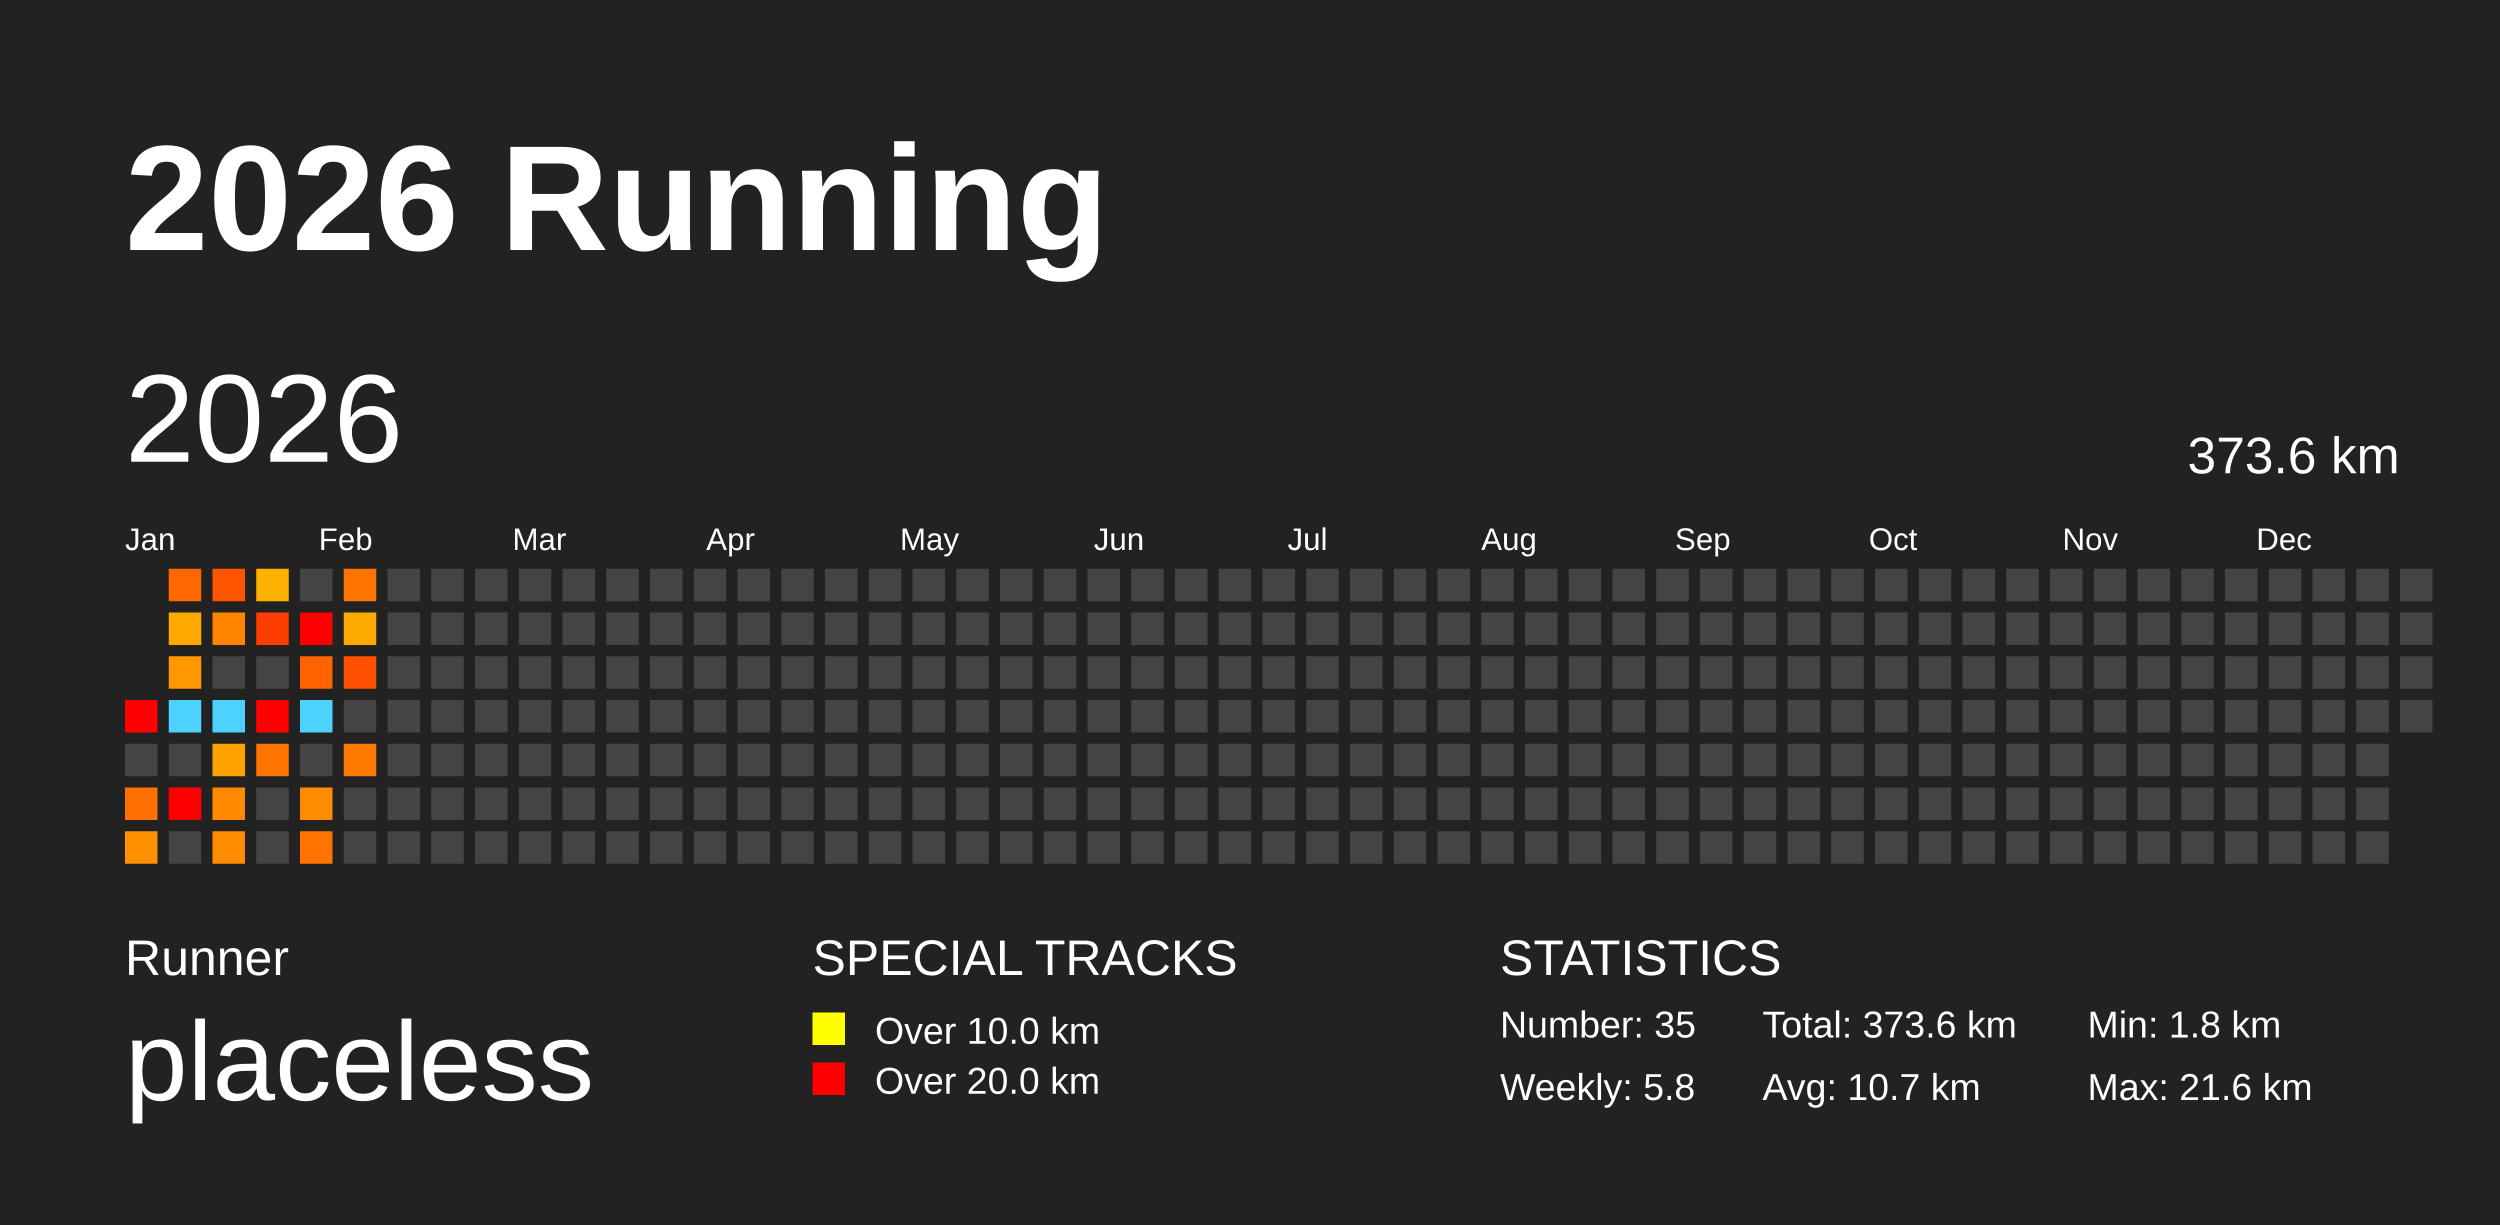
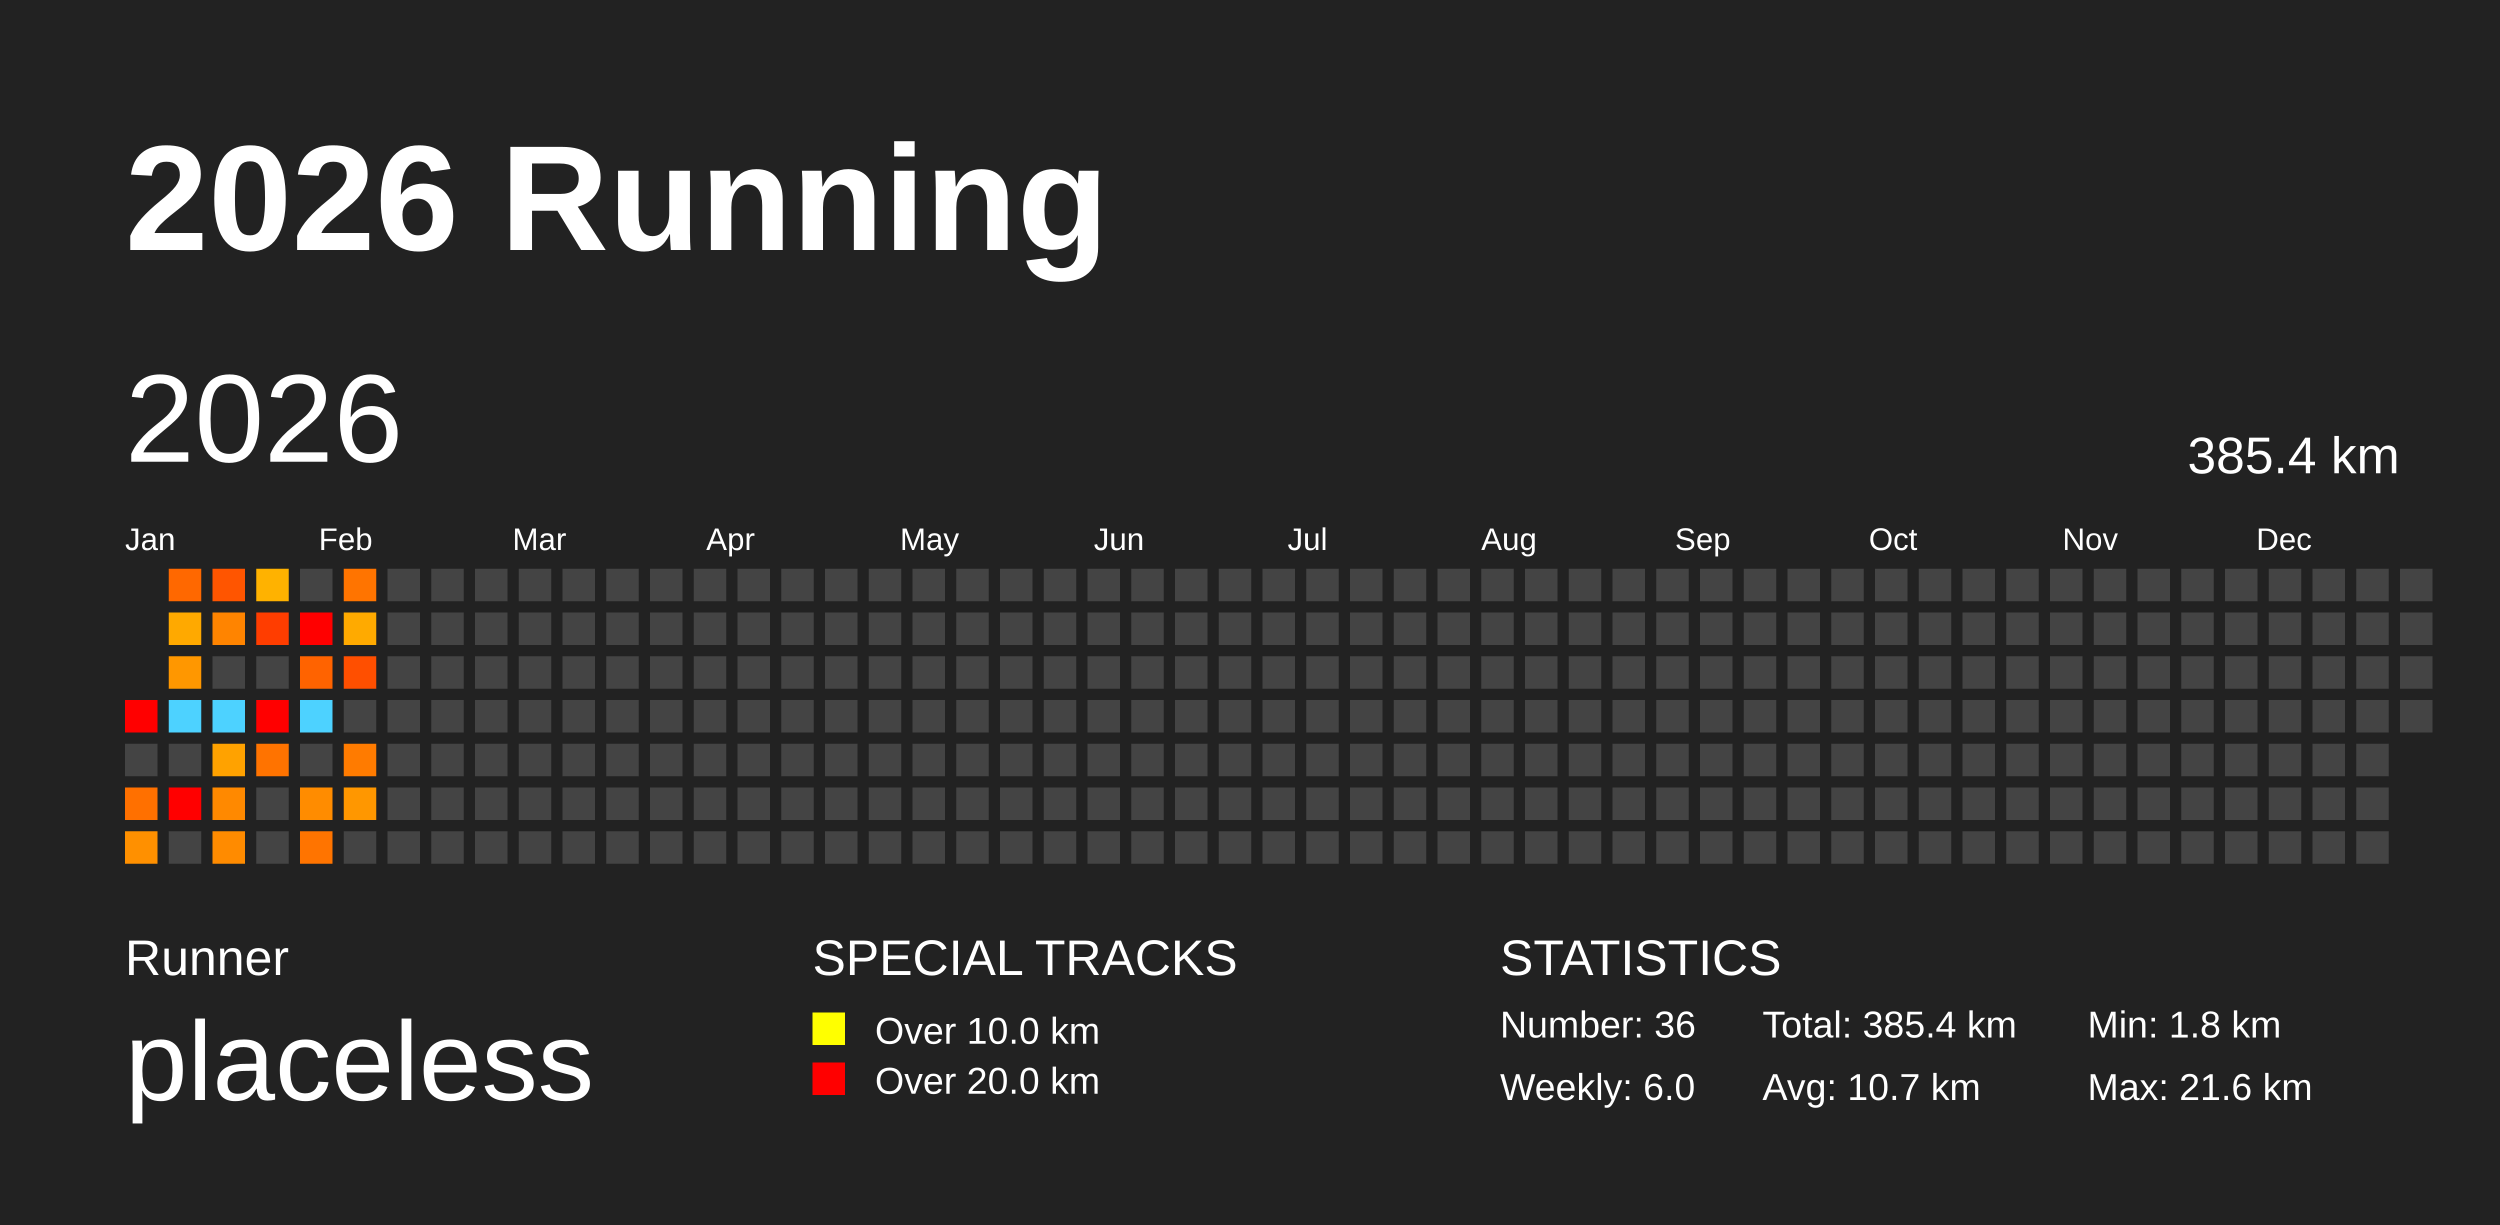
<svg xmlns="http://www.w3.org/2000/svg" baseProfile="full" height="98mm" version="1.1" viewBox="0,0,200,98" width="200mm">
  <defs />
  <rect fill="#222222" height="98" width="200" x="0" y="0" />
  <text fill="#FFFFFF" style="font-size:12px; font-family:Arial; font-weight:bold;" x="10" y="20">2026 Running</text>
  <text fill="#FFFFFF" style="font-size:4px; font-family:Arial" x="10" y="78">Runner</text>
  <text fill="#FFFFFF" style="font-size:9px; font-family:Arial" x="10" y="88">placeless</text>
  <text fill="#FFFFFF" style="font-size:4px; font-family:Arial" x="65" y="78">SPECIAL TRACKS</text>
  <rect fill="yellow" height="2.6" width="2.6" x="65" y="81" />
  <text fill="#FFFFFF" style="font-size:3px; font-family:Arial" x="70" y="83.5">Over 10.0 km</text>
  <rect fill="red" height="2.6" width="2.6" x="65" y="85" />
  <text fill="#FFFFFF" style="font-size:3px; font-family:Arial" x="70" y="87.5">Over 20.0 km</text>
  <text fill="#FFFFFF" style="font-size:4px; font-family:Arial" x="120" y="78">STATISTICS</text>
-   <text fill="#FFFFFF" style="font-size:3px; font-family:Arial" x="120" y="83">Number: 35</text>
-   <text fill="#FFFFFF" style="font-size:3px; font-family:Arial" x="120" y="88">Weekly: 5.8</text>
-   <text fill="#FFFFFF" style="font-size:3px; font-family:Arial" x="141" y="83">Total: 373.6 km</text>
+   <text fill="#FFFFFF" style="font-size:3px; font-family:Arial" x="120" y="83">Number: 36</text>
+   <text fill="#FFFFFF" style="font-size:3px; font-family:Arial" x="120" y="88">Weekly: 6.0</text>
+   <text fill="#FFFFFF" style="font-size:3px; font-family:Arial" x="141" y="83">Total: 385.4 km</text>
  <text fill="#FFFFFF" style="font-size:3px; font-family:Arial" x="141" y="88">Avg: 10.7 km</text>
  <text fill="#FFFFFF" style="font-size:3px; font-family:Arial" x="167" y="83">Min: 1.8 km</text>
  <text fill="#FFFFFF" style="font-size:3px; font-family:Arial" x="167" y="88">Max: 21.6 km</text>
  <text dominant-baseline="hanging" fill="#FFFFFF" style="font-size:10.0px; font-family:Arial;" x="10" y="30">2026</text>
-   <text dominant-baseline="hanging" fill="#FFFFFF" style="font-size:4.125px; font-family:Arial;" x="175" y="35">373.6 km</text>
+   <text dominant-baseline="hanging" fill="#FFFFFF" style="font-size:4.125px; font-family:Arial;" x="175" y="35">385.4 km</text>
  <text fill="#FFFFFF" style="font-size:2.5px; font-family:Arial" x="10.0" y="44">Jan</text>
  <text fill="#FFFFFF" style="font-size:2.5px; font-family:Arial" x="25.5" y="44">Feb</text>
  <text fill="#FFFFFF" style="font-size:2.5px; font-family:Arial" x="41.0" y="44">Mar</text>
  <text fill="#FFFFFF" style="font-size:2.5px; font-family:Arial" x="56.5" y="44">Apr</text>
  <text fill="#FFFFFF" style="font-size:2.5px; font-family:Arial" x="72.0" y="44">May</text>
  <text fill="#FFFFFF" style="font-size:2.5px; font-family:Arial" x="87.5" y="44">Jun</text>
  <text fill="#FFFFFF" style="font-size:2.5px; font-family:Arial" x="103.0" y="44">Jul</text>
  <text fill="#FFFFFF" style="font-size:2.5px; font-family:Arial" x="118.5" y="44">Aug</text>
  <text fill="#FFFFFF" style="font-size:2.5px; font-family:Arial" x="134.0" y="44">Sep</text>
  <text fill="#FFFFFF" style="font-size:2.5px; font-family:Arial" x="149.5" y="44">Oct</text>
  <text fill="#FFFFFF" style="font-size:2.5px; font-family:Arial" x="165.0" y="44">Nov</text>
  <text fill="#FFFFFF" style="font-size:2.5px; font-family:Arial" x="180.5" y="44">Dec</text>
  <rect fill="red" height="2.6" width="2.6" x="10.0" y="56.0" />
  <rect fill="#444444" height="2.6" width="2.6" x="10.0" y="59.5" />
  <rect fill="#ff7000" height="2.6" width="2.6" x="10.0" y="63.0" />
  <rect fill="#ff9000" height="2.6" width="2.6" x="10.0" y="66.5" />
  <rect fill="#ff6800" height="2.6" width="2.6" x="13.5" y="45.5" />
  <rect fill="#ffa900" height="2.6" width="2.6" x="13.5" y="49.0" />
  <rect fill="#ff9700" height="2.6" width="2.6" x="13.5" y="52.5" />
  <rect fill="#4dd2ff" height="2.6" width="2.6" x="13.5" y="56.0" />
  <rect fill="#444444" height="2.6" width="2.6" x="13.5" y="59.5" />
  <rect fill="red" height="2.6" width="2.6" x="13.5" y="63.0" />
  <rect fill="#444444" height="2.6" width="2.6" x="13.5" y="66.5" />
  <rect fill="#ff5500" height="2.6" width="2.6" x="17.0" y="45.5" />
  <rect fill="#ff8400" height="2.6" width="2.6" x="17.0" y="49.0" />
  <rect fill="#444444" height="2.6" width="2.6" x="17.0" y="52.5" />
  <rect fill="#4dd2ff" height="2.6" width="2.6" x="17.0" y="56.0" />
  <rect fill="#ffa200" height="2.6" width="2.6" x="17.0" y="59.5" />
  <rect fill="#ff8900" height="2.6" width="2.6" x="17.0" y="63.0" />
  <rect fill="#ff8b00" height="2.6" width="2.6" x="17.0" y="66.5" />
  <rect fill="#ffb200" height="2.6" width="2.6" x="20.5" y="45.5" />
  <rect fill="#ff3d00" height="2.6" width="2.6" x="20.5" y="49.0" />
  <rect fill="#444444" height="2.6" width="2.6" x="20.5" y="52.5" />
  <rect fill="red" height="2.6" width="2.6" x="20.5" y="56.0" />
  <rect fill="#ff7300" height="2.6" width="2.6" x="20.5" y="59.5" />
  <rect fill="#444444" height="2.6" width="2.6" x="20.5" y="63.0" />
  <rect fill="#444444" height="2.6" width="2.6" x="20.5" y="66.5" />
  <rect fill="#444444" height="2.6" width="2.6" x="24.0" y="45.5" />
  <rect fill="red" height="2.6" width="2.6" x="24.0" y="49.0" />
  <rect fill="#ff6300" height="2.6" width="2.6" x="24.0" y="52.5" />
  <rect fill="#4dd2ff" height="2.6" width="2.6" x="24.0" y="56.0" />
  <rect fill="#444444" height="2.6" width="2.6" x="24.0" y="59.5" />
  <rect fill="#ff8c00" height="2.6" width="2.6" x="24.0" y="63.0" />
  <rect fill="#ff7400" height="2.6" width="2.6" x="24.0" y="66.5" />
  <rect fill="#ff7400" height="2.6" width="2.6" x="27.5" y="45.5" />
  <rect fill="#ffaa00" height="2.6" width="2.6" x="27.5" y="49.0" />
  <rect fill="#ff4f00" height="2.6" width="2.6" x="27.5" y="52.5" />
  <rect fill="#444444" height="2.6" width="2.6" x="27.5" y="56.0" />
  <rect fill="#ff7b00" height="2.6" width="2.6" x="27.5" y="59.5" />
-   <rect fill="#444444" height="2.6" width="2.6" x="27.5" y="63.0" />
+   <rect fill="#ff9700" height="2.6" width="2.6" x="27.5" y="63.0" />
  <rect fill="#444444" height="2.6" width="2.6" x="27.5" y="66.5" />
  <rect fill="#444444" height="2.6" width="2.6" x="31.0" y="45.5" />
  <rect fill="#444444" height="2.6" width="2.6" x="31.0" y="49.0" />
  <rect fill="#444444" height="2.6" width="2.6" x="31.0" y="52.5" />
  <rect fill="#444444" height="2.6" width="2.6" x="31.0" y="56.0" />
  <rect fill="#444444" height="2.6" width="2.6" x="31.0" y="59.5" />
  <rect fill="#444444" height="2.6" width="2.6" x="31.0" y="63.0" />
  <rect fill="#444444" height="2.6" width="2.6" x="31.0" y="66.5" />
  <rect fill="#444444" height="2.6" width="2.6" x="34.5" y="45.5" />
  <rect fill="#444444" height="2.6" width="2.6" x="34.5" y="49.0" />
  <rect fill="#444444" height="2.6" width="2.6" x="34.5" y="52.5" />
  <rect fill="#444444" height="2.6" width="2.6" x="34.5" y="56.0" />
  <rect fill="#444444" height="2.6" width="2.6" x="34.5" y="59.5" />
  <rect fill="#444444" height="2.6" width="2.6" x="34.5" y="63.0" />
  <rect fill="#444444" height="2.6" width="2.6" x="34.5" y="66.5" />
  <rect fill="#444444" height="2.6" width="2.6" x="38.0" y="45.5" />
  <rect fill="#444444" height="2.6" width="2.6" x="38.0" y="49.0" />
  <rect fill="#444444" height="2.6" width="2.6" x="38.0" y="52.5" />
  <rect fill="#444444" height="2.6" width="2.6" x="38.0" y="56.0" />
  <rect fill="#444444" height="2.6" width="2.6" x="38.0" y="59.5" />
  <rect fill="#444444" height="2.6" width="2.6" x="38.0" y="63.0" />
  <rect fill="#444444" height="2.6" width="2.6" x="38.0" y="66.5" />
  <rect fill="#444444" height="2.6" width="2.6" x="41.5" y="45.5" />
  <rect fill="#444444" height="2.6" width="2.6" x="41.5" y="49.0" />
  <rect fill="#444444" height="2.6" width="2.6" x="41.5" y="52.5" />
  <rect fill="#444444" height="2.6" width="2.6" x="41.5" y="56.0" />
  <rect fill="#444444" height="2.6" width="2.6" x="41.5" y="59.5" />
  <rect fill="#444444" height="2.6" width="2.6" x="41.5" y="63.0" />
  <rect fill="#444444" height="2.6" width="2.6" x="41.5" y="66.5" />
  <rect fill="#444444" height="2.6" width="2.6" x="45.0" y="45.5" />
  <rect fill="#444444" height="2.6" width="2.6" x="45.0" y="49.0" />
  <rect fill="#444444" height="2.6" width="2.6" x="45.0" y="52.5" />
  <rect fill="#444444" height="2.6" width="2.6" x="45.0" y="56.0" />
  <rect fill="#444444" height="2.6" width="2.6" x="45.0" y="59.5" />
  <rect fill="#444444" height="2.6" width="2.6" x="45.0" y="63.0" />
  <rect fill="#444444" height="2.6" width="2.6" x="45.0" y="66.5" />
  <rect fill="#444444" height="2.6" width="2.6" x="48.5" y="45.5" />
  <rect fill="#444444" height="2.6" width="2.6" x="48.5" y="49.0" />
  <rect fill="#444444" height="2.6" width="2.6" x="48.5" y="52.5" />
  <rect fill="#444444" height="2.6" width="2.6" x="48.5" y="56.0" />
  <rect fill="#444444" height="2.6" width="2.6" x="48.5" y="59.5" />
  <rect fill="#444444" height="2.6" width="2.6" x="48.5" y="63.0" />
  <rect fill="#444444" height="2.6" width="2.6" x="48.5" y="66.5" />
  <rect fill="#444444" height="2.6" width="2.6" x="52.0" y="45.5" />
  <rect fill="#444444" height="2.6" width="2.6" x="52.0" y="49.0" />
  <rect fill="#444444" height="2.6" width="2.6" x="52.0" y="52.5" />
  <rect fill="#444444" height="2.6" width="2.6" x="52.0" y="56.0" />
  <rect fill="#444444" height="2.6" width="2.6" x="52.0" y="59.5" />
  <rect fill="#444444" height="2.6" width="2.6" x="52.0" y="63.0" />
  <rect fill="#444444" height="2.6" width="2.6" x="52.0" y="66.5" />
  <rect fill="#444444" height="2.6" width="2.6" x="55.5" y="45.5" />
  <rect fill="#444444" height="2.6" width="2.6" x="55.5" y="49.0" />
  <rect fill="#444444" height="2.6" width="2.6" x="55.5" y="52.5" />
  <rect fill="#444444" height="2.6" width="2.6" x="55.5" y="56.0" />
  <rect fill="#444444" height="2.6" width="2.6" x="55.5" y="59.5" />
  <rect fill="#444444" height="2.6" width="2.6" x="55.5" y="63.0" />
  <rect fill="#444444" height="2.6" width="2.6" x="55.5" y="66.5" />
  <rect fill="#444444" height="2.6" width="2.6" x="59.0" y="45.5" />
  <rect fill="#444444" height="2.6" width="2.6" x="59.0" y="49.0" />
  <rect fill="#444444" height="2.6" width="2.6" x="59.0" y="52.5" />
  <rect fill="#444444" height="2.6" width="2.6" x="59.0" y="56.0" />
  <rect fill="#444444" height="2.6" width="2.6" x="59.0" y="59.5" />
  <rect fill="#444444" height="2.6" width="2.6" x="59.0" y="63.0" />
  <rect fill="#444444" height="2.6" width="2.6" x="59.0" y="66.5" />
  <rect fill="#444444" height="2.6" width="2.6" x="62.5" y="45.5" />
  <rect fill="#444444" height="2.6" width="2.6" x="62.5" y="49.0" />
  <rect fill="#444444" height="2.6" width="2.6" x="62.5" y="52.5" />
  <rect fill="#444444" height="2.6" width="2.6" x="62.5" y="56.0" />
  <rect fill="#444444" height="2.6" width="2.6" x="62.5" y="59.5" />
  <rect fill="#444444" height="2.6" width="2.6" x="62.5" y="63.0" />
  <rect fill="#444444" height="2.6" width="2.6" x="62.5" y="66.5" />
  <rect fill="#444444" height="2.6" width="2.6" x="66.0" y="45.5" />
  <rect fill="#444444" height="2.6" width="2.6" x="66.0" y="49.0" />
  <rect fill="#444444" height="2.6" width="2.6" x="66.0" y="52.5" />
  <rect fill="#444444" height="2.6" width="2.6" x="66.0" y="56.0" />
  <rect fill="#444444" height="2.6" width="2.6" x="66.0" y="59.5" />
  <rect fill="#444444" height="2.6" width="2.6" x="66.0" y="63.0" />
  <rect fill="#444444" height="2.6" width="2.6" x="66.0" y="66.5" />
  <rect fill="#444444" height="2.6" width="2.6" x="69.5" y="45.5" />
  <rect fill="#444444" height="2.6" width="2.6" x="69.5" y="49.0" />
  <rect fill="#444444" height="2.6" width="2.6" x="69.5" y="52.5" />
  <rect fill="#444444" height="2.6" width="2.6" x="69.5" y="56.0" />
  <rect fill="#444444" height="2.6" width="2.6" x="69.5" y="59.5" />
  <rect fill="#444444" height="2.6" width="2.6" x="69.5" y="63.0" />
  <rect fill="#444444" height="2.6" width="2.6" x="69.5" y="66.5" />
  <rect fill="#444444" height="2.6" width="2.6" x="73.0" y="45.5" />
  <rect fill="#444444" height="2.6" width="2.6" x="73.0" y="49.0" />
  <rect fill="#444444" height="2.6" width="2.6" x="73.0" y="52.5" />
  <rect fill="#444444" height="2.6" width="2.6" x="73.0" y="56.0" />
  <rect fill="#444444" height="2.6" width="2.6" x="73.0" y="59.5" />
  <rect fill="#444444" height="2.6" width="2.6" x="73.0" y="63.0" />
  <rect fill="#444444" height="2.6" width="2.6" x="73.0" y="66.5" />
  <rect fill="#444444" height="2.6" width="2.6" x="76.5" y="45.5" />
  <rect fill="#444444" height="2.6" width="2.6" x="76.5" y="49.0" />
  <rect fill="#444444" height="2.6" width="2.6" x="76.5" y="52.5" />
  <rect fill="#444444" height="2.6" width="2.6" x="76.5" y="56.0" />
  <rect fill="#444444" height="2.6" width="2.6" x="76.5" y="59.5" />
  <rect fill="#444444" height="2.6" width="2.6" x="76.5" y="63.0" />
  <rect fill="#444444" height="2.6" width="2.6" x="76.5" y="66.5" />
  <rect fill="#444444" height="2.6" width="2.6" x="80.0" y="45.5" />
  <rect fill="#444444" height="2.6" width="2.6" x="80.0" y="49.0" />
  <rect fill="#444444" height="2.6" width="2.6" x="80.0" y="52.5" />
  <rect fill="#444444" height="2.6" width="2.6" x="80.0" y="56.0" />
  <rect fill="#444444" height="2.6" width="2.6" x="80.0" y="59.5" />
  <rect fill="#444444" height="2.6" width="2.6" x="80.0" y="63.0" />
  <rect fill="#444444" height="2.6" width="2.6" x="80.0" y="66.5" />
  <rect fill="#444444" height="2.6" width="2.6" x="83.5" y="45.5" />
  <rect fill="#444444" height="2.6" width="2.6" x="83.5" y="49.0" />
  <rect fill="#444444" height="2.6" width="2.6" x="83.5" y="52.5" />
  <rect fill="#444444" height="2.6" width="2.6" x="83.5" y="56.0" />
  <rect fill="#444444" height="2.6" width="2.6" x="83.5" y="59.5" />
  <rect fill="#444444" height="2.6" width="2.6" x="83.5" y="63.0" />
  <rect fill="#444444" height="2.6" width="2.6" x="83.5" y="66.5" />
  <rect fill="#444444" height="2.6" width="2.6" x="87.0" y="45.5" />
  <rect fill="#444444" height="2.6" width="2.6" x="87.0" y="49.0" />
  <rect fill="#444444" height="2.6" width="2.6" x="87.0" y="52.5" />
  <rect fill="#444444" height="2.6" width="2.6" x="87.0" y="56.0" />
  <rect fill="#444444" height="2.6" width="2.6" x="87.0" y="59.5" />
  <rect fill="#444444" height="2.6" width="2.6" x="87.0" y="63.0" />
  <rect fill="#444444" height="2.6" width="2.6" x="87.0" y="66.5" />
  <rect fill="#444444" height="2.6" width="2.6" x="90.5" y="45.5" />
  <rect fill="#444444" height="2.6" width="2.6" x="90.5" y="49.0" />
  <rect fill="#444444" height="2.6" width="2.6" x="90.5" y="52.5" />
  <rect fill="#444444" height="2.6" width="2.6" x="90.5" y="56.0" />
  <rect fill="#444444" height="2.6" width="2.6" x="90.5" y="59.5" />
  <rect fill="#444444" height="2.6" width="2.6" x="90.5" y="63.0" />
  <rect fill="#444444" height="2.6" width="2.6" x="90.5" y="66.5" />
  <rect fill="#444444" height="2.6" width="2.6" x="94.0" y="45.5" />
  <rect fill="#444444" height="2.6" width="2.6" x="94.0" y="49.0" />
  <rect fill="#444444" height="2.6" width="2.6" x="94.0" y="52.5" />
  <rect fill="#444444" height="2.6" width="2.6" x="94.0" y="56.0" />
  <rect fill="#444444" height="2.6" width="2.6" x="94.0" y="59.5" />
  <rect fill="#444444" height="2.6" width="2.6" x="94.0" y="63.0" />
  <rect fill="#444444" height="2.6" width="2.6" x="94.0" y="66.5" />
  <rect fill="#444444" height="2.6" width="2.6" x="97.5" y="45.5" />
  <rect fill="#444444" height="2.6" width="2.6" x="97.5" y="49.0" />
  <rect fill="#444444" height="2.6" width="2.6" x="97.5" y="52.5" />
  <rect fill="#444444" height="2.6" width="2.6" x="97.5" y="56.0" />
  <rect fill="#444444" height="2.6" width="2.6" x="97.5" y="59.5" />
  <rect fill="#444444" height="2.6" width="2.6" x="97.5" y="63.0" />
  <rect fill="#444444" height="2.6" width="2.6" x="97.5" y="66.5" />
  <rect fill="#444444" height="2.6" width="2.6" x="101.0" y="45.5" />
  <rect fill="#444444" height="2.6" width="2.6" x="101.0" y="49.0" />
  <rect fill="#444444" height="2.6" width="2.6" x="101.0" y="52.5" />
  <rect fill="#444444" height="2.6" width="2.6" x="101.0" y="56.0" />
  <rect fill="#444444" height="2.6" width="2.6" x="101.0" y="59.5" />
  <rect fill="#444444" height="2.6" width="2.6" x="101.0" y="63.0" />
  <rect fill="#444444" height="2.6" width="2.6" x="101.0" y="66.5" />
  <rect fill="#444444" height="2.6" width="2.6" x="104.5" y="45.5" />
  <rect fill="#444444" height="2.6" width="2.6" x="104.5" y="49.0" />
  <rect fill="#444444" height="2.6" width="2.6" x="104.5" y="52.5" />
  <rect fill="#444444" height="2.6" width="2.6" x="104.5" y="56.0" />
  <rect fill="#444444" height="2.6" width="2.6" x="104.5" y="59.5" />
  <rect fill="#444444" height="2.6" width="2.6" x="104.5" y="63.0" />
  <rect fill="#444444" height="2.6" width="2.6" x="104.5" y="66.5" />
  <rect fill="#444444" height="2.6" width="2.6" x="108.0" y="45.5" />
  <rect fill="#444444" height="2.6" width="2.6" x="108.0" y="49.0" />
  <rect fill="#444444" height="2.6" width="2.6" x="108.0" y="52.5" />
  <rect fill="#444444" height="2.6" width="2.6" x="108.0" y="56.0" />
  <rect fill="#444444" height="2.6" width="2.6" x="108.0" y="59.5" />
  <rect fill="#444444" height="2.6" width="2.6" x="108.0" y="63.0" />
  <rect fill="#444444" height="2.6" width="2.6" x="108.0" y="66.5" />
  <rect fill="#444444" height="2.6" width="2.6" x="111.5" y="45.5" />
  <rect fill="#444444" height="2.6" width="2.6" x="111.5" y="49.0" />
  <rect fill="#444444" height="2.6" width="2.6" x="111.5" y="52.5" />
  <rect fill="#444444" height="2.6" width="2.6" x="111.5" y="56.0" />
  <rect fill="#444444" height="2.6" width="2.6" x="111.5" y="59.5" />
  <rect fill="#444444" height="2.6" width="2.6" x="111.5" y="63.0" />
  <rect fill="#444444" height="2.6" width="2.6" x="111.5" y="66.5" />
  <rect fill="#444444" height="2.6" width="2.6" x="115.0" y="45.5" />
  <rect fill="#444444" height="2.6" width="2.6" x="115.0" y="49.0" />
  <rect fill="#444444" height="2.6" width="2.6" x="115.0" y="52.5" />
  <rect fill="#444444" height="2.6" width="2.6" x="115.0" y="56.0" />
  <rect fill="#444444" height="2.6" width="2.6" x="115.0" y="59.5" />
  <rect fill="#444444" height="2.6" width="2.6" x="115.0" y="63.0" />
  <rect fill="#444444" height="2.6" width="2.6" x="115.0" y="66.5" />
  <rect fill="#444444" height="2.6" width="2.6" x="118.5" y="45.5" />
  <rect fill="#444444" height="2.6" width="2.6" x="118.5" y="49.0" />
  <rect fill="#444444" height="2.6" width="2.6" x="118.5" y="52.5" />
  <rect fill="#444444" height="2.6" width="2.6" x="118.5" y="56.0" />
  <rect fill="#444444" height="2.6" width="2.6" x="118.5" y="59.5" />
  <rect fill="#444444" height="2.6" width="2.6" x="118.5" y="63.0" />
  <rect fill="#444444" height="2.6" width="2.6" x="118.5" y="66.5" />
  <rect fill="#444444" height="2.6" width="2.6" x="122.0" y="45.5" />
  <rect fill="#444444" height="2.6" width="2.6" x="122.0" y="49.0" />
  <rect fill="#444444" height="2.6" width="2.6" x="122.0" y="52.5" />
  <rect fill="#444444" height="2.6" width="2.6" x="122.0" y="56.0" />
  <rect fill="#444444" height="2.6" width="2.6" x="122.0" y="59.5" />
  <rect fill="#444444" height="2.6" width="2.6" x="122.0" y="63.0" />
  <rect fill="#444444" height="2.6" width="2.6" x="122.0" y="66.5" />
  <rect fill="#444444" height="2.6" width="2.6" x="125.5" y="45.5" />
  <rect fill="#444444" height="2.6" width="2.6" x="125.5" y="49.0" />
  <rect fill="#444444" height="2.6" width="2.6" x="125.5" y="52.5" />
  <rect fill="#444444" height="2.6" width="2.6" x="125.5" y="56.0" />
  <rect fill="#444444" height="2.6" width="2.6" x="125.5" y="59.5" />
  <rect fill="#444444" height="2.6" width="2.6" x="125.5" y="63.0" />
  <rect fill="#444444" height="2.6" width="2.6" x="125.5" y="66.5" />
  <rect fill="#444444" height="2.6" width="2.6" x="129.0" y="45.5" />
  <rect fill="#444444" height="2.6" width="2.6" x="129.0" y="49.0" />
  <rect fill="#444444" height="2.6" width="2.6" x="129.0" y="52.5" />
  <rect fill="#444444" height="2.6" width="2.6" x="129.0" y="56.0" />
  <rect fill="#444444" height="2.6" width="2.6" x="129.0" y="59.5" />
  <rect fill="#444444" height="2.6" width="2.6" x="129.0" y="63.0" />
  <rect fill="#444444" height="2.6" width="2.6" x="129.0" y="66.5" />
  <rect fill="#444444" height="2.6" width="2.6" x="132.5" y="45.5" />
  <rect fill="#444444" height="2.6" width="2.6" x="132.5" y="49.0" />
  <rect fill="#444444" height="2.6" width="2.6" x="132.5" y="52.5" />
  <rect fill="#444444" height="2.6" width="2.6" x="132.5" y="56.0" />
  <rect fill="#444444" height="2.6" width="2.6" x="132.5" y="59.5" />
  <rect fill="#444444" height="2.6" width="2.6" x="132.5" y="63.0" />
  <rect fill="#444444" height="2.6" width="2.6" x="132.5" y="66.5" />
  <rect fill="#444444" height="2.6" width="2.6" x="136.0" y="45.5" />
  <rect fill="#444444" height="2.6" width="2.6" x="136.0" y="49.0" />
  <rect fill="#444444" height="2.6" width="2.6" x="136.0" y="52.5" />
  <rect fill="#444444" height="2.6" width="2.6" x="136.0" y="56.0" />
  <rect fill="#444444" height="2.6" width="2.6" x="136.0" y="59.5" />
  <rect fill="#444444" height="2.6" width="2.6" x="136.0" y="63.0" />
  <rect fill="#444444" height="2.6" width="2.6" x="136.0" y="66.5" />
  <rect fill="#444444" height="2.6" width="2.6" x="139.5" y="45.5" />
  <rect fill="#444444" height="2.6" width="2.6" x="139.5" y="49.0" />
  <rect fill="#444444" height="2.6" width="2.6" x="139.5" y="52.5" />
  <rect fill="#444444" height="2.6" width="2.6" x="139.5" y="56.0" />
  <rect fill="#444444" height="2.6" width="2.6" x="139.5" y="59.5" />
  <rect fill="#444444" height="2.6" width="2.6" x="139.5" y="63.0" />
  <rect fill="#444444" height="2.6" width="2.6" x="139.5" y="66.5" />
  <rect fill="#444444" height="2.6" width="2.6" x="143.0" y="45.5" />
  <rect fill="#444444" height="2.6" width="2.6" x="143.0" y="49.0" />
  <rect fill="#444444" height="2.6" width="2.6" x="143.0" y="52.5" />
  <rect fill="#444444" height="2.6" width="2.6" x="143.0" y="56.0" />
  <rect fill="#444444" height="2.6" width="2.6" x="143.0" y="59.5" />
  <rect fill="#444444" height="2.6" width="2.6" x="143.0" y="63.0" />
  <rect fill="#444444" height="2.6" width="2.6" x="143.0" y="66.5" />
  <rect fill="#444444" height="2.6" width="2.6" x="146.5" y="45.5" />
  <rect fill="#444444" height="2.6" width="2.6" x="146.5" y="49.0" />
  <rect fill="#444444" height="2.6" width="2.6" x="146.5" y="52.5" />
  <rect fill="#444444" height="2.6" width="2.6" x="146.5" y="56.0" />
  <rect fill="#444444" height="2.6" width="2.6" x="146.5" y="59.5" />
  <rect fill="#444444" height="2.6" width="2.6" x="146.5" y="63.0" />
  <rect fill="#444444" height="2.6" width="2.6" x="146.5" y="66.5" />
  <rect fill="#444444" height="2.6" width="2.6" x="150.0" y="45.5" />
  <rect fill="#444444" height="2.6" width="2.6" x="150.0" y="49.0" />
  <rect fill="#444444" height="2.6" width="2.6" x="150.0" y="52.5" />
  <rect fill="#444444" height="2.6" width="2.6" x="150.0" y="56.0" />
  <rect fill="#444444" height="2.6" width="2.6" x="150.0" y="59.5" />
  <rect fill="#444444" height="2.6" width="2.6" x="150.0" y="63.0" />
  <rect fill="#444444" height="2.6" width="2.6" x="150.0" y="66.5" />
  <rect fill="#444444" height="2.6" width="2.6" x="153.5" y="45.5" />
  <rect fill="#444444" height="2.6" width="2.6" x="153.5" y="49.0" />
  <rect fill="#444444" height="2.6" width="2.6" x="153.5" y="52.5" />
  <rect fill="#444444" height="2.6" width="2.6" x="153.5" y="56.0" />
  <rect fill="#444444" height="2.6" width="2.6" x="153.5" y="59.5" />
  <rect fill="#444444" height="2.6" width="2.6" x="153.5" y="63.0" />
  <rect fill="#444444" height="2.6" width="2.6" x="153.5" y="66.5" />
  <rect fill="#444444" height="2.6" width="2.6" x="157.0" y="45.5" />
  <rect fill="#444444" height="2.6" width="2.6" x="157.0" y="49.0" />
  <rect fill="#444444" height="2.6" width="2.6" x="157.0" y="52.5" />
  <rect fill="#444444" height="2.6" width="2.6" x="157.0" y="56.0" />
  <rect fill="#444444" height="2.6" width="2.6" x="157.0" y="59.5" />
  <rect fill="#444444" height="2.6" width="2.6" x="157.0" y="63.0" />
  <rect fill="#444444" height="2.6" width="2.6" x="157.0" y="66.5" />
  <rect fill="#444444" height="2.6" width="2.6" x="160.5" y="45.5" />
  <rect fill="#444444" height="2.6" width="2.6" x="160.5" y="49.0" />
  <rect fill="#444444" height="2.6" width="2.6" x="160.5" y="52.5" />
  <rect fill="#444444" height="2.6" width="2.6" x="160.5" y="56.0" />
  <rect fill="#444444" height="2.6" width="2.6" x="160.5" y="59.5" />
  <rect fill="#444444" height="2.6" width="2.6" x="160.5" y="63.0" />
  <rect fill="#444444" height="2.6" width="2.6" x="160.5" y="66.5" />
  <rect fill="#444444" height="2.6" width="2.6" x="164.0" y="45.5" />
  <rect fill="#444444" height="2.6" width="2.6" x="164.0" y="49.0" />
  <rect fill="#444444" height="2.6" width="2.6" x="164.0" y="52.5" />
  <rect fill="#444444" height="2.6" width="2.6" x="164.0" y="56.0" />
  <rect fill="#444444" height="2.6" width="2.6" x="164.0" y="59.5" />
  <rect fill="#444444" height="2.6" width="2.6" x="164.0" y="63.0" />
  <rect fill="#444444" height="2.6" width="2.6" x="164.0" y="66.5" />
  <rect fill="#444444" height="2.6" width="2.6" x="167.5" y="45.5" />
  <rect fill="#444444" height="2.6" width="2.6" x="167.5" y="49.0" />
  <rect fill="#444444" height="2.6" width="2.6" x="167.5" y="52.5" />
  <rect fill="#444444" height="2.6" width="2.6" x="167.5" y="56.0" />
  <rect fill="#444444" height="2.6" width="2.6" x="167.5" y="59.5" />
  <rect fill="#444444" height="2.6" width="2.6" x="167.5" y="63.0" />
  <rect fill="#444444" height="2.6" width="2.6" x="167.5" y="66.5" />
  <rect fill="#444444" height="2.6" width="2.6" x="171.0" y="45.5" />
  <rect fill="#444444" height="2.6" width="2.6" x="171.0" y="49.0" />
  <rect fill="#444444" height="2.6" width="2.6" x="171.0" y="52.5" />
  <rect fill="#444444" height="2.6" width="2.6" x="171.0" y="56.0" />
  <rect fill="#444444" height="2.6" width="2.6" x="171.0" y="59.5" />
  <rect fill="#444444" height="2.6" width="2.6" x="171.0" y="63.0" />
  <rect fill="#444444" height="2.6" width="2.6" x="171.0" y="66.5" />
  <rect fill="#444444" height="2.6" width="2.6" x="174.5" y="45.5" />
  <rect fill="#444444" height="2.6" width="2.6" x="174.5" y="49.0" />
  <rect fill="#444444" height="2.6" width="2.6" x="174.5" y="52.5" />
  <rect fill="#444444" height="2.6" width="2.6" x="174.5" y="56.0" />
  <rect fill="#444444" height="2.6" width="2.6" x="174.5" y="59.5" />
  <rect fill="#444444" height="2.6" width="2.6" x="174.5" y="63.0" />
  <rect fill="#444444" height="2.6" width="2.6" x="174.5" y="66.5" />
  <rect fill="#444444" height="2.6" width="2.6" x="178.0" y="45.5" />
  <rect fill="#444444" height="2.6" width="2.6" x="178.0" y="49.0" />
  <rect fill="#444444" height="2.6" width="2.6" x="178.0" y="52.5" />
  <rect fill="#444444" height="2.6" width="2.6" x="178.0" y="56.0" />
  <rect fill="#444444" height="2.6" width="2.6" x="178.0" y="59.5" />
  <rect fill="#444444" height="2.6" width="2.6" x="178.0" y="63.0" />
  <rect fill="#444444" height="2.6" width="2.6" x="178.0" y="66.5" />
  <rect fill="#444444" height="2.6" width="2.6" x="181.5" y="45.5" />
  <rect fill="#444444" height="2.6" width="2.6" x="181.5" y="49.0" />
  <rect fill="#444444" height="2.6" width="2.6" x="181.5" y="52.5" />
  <rect fill="#444444" height="2.6" width="2.6" x="181.5" y="56.0" />
  <rect fill="#444444" height="2.6" width="2.6" x="181.5" y="59.5" />
  <rect fill="#444444" height="2.6" width="2.6" x="181.5" y="63.0" />
  <rect fill="#444444" height="2.6" width="2.6" x="181.5" y="66.5" />
  <rect fill="#444444" height="2.6" width="2.6" x="185.0" y="45.5" />
  <rect fill="#444444" height="2.6" width="2.6" x="185.0" y="49.0" />
  <rect fill="#444444" height="2.6" width="2.6" x="185.0" y="52.5" />
  <rect fill="#444444" height="2.6" width="2.6" x="185.0" y="56.0" />
  <rect fill="#444444" height="2.6" width="2.6" x="185.0" y="59.5" />
  <rect fill="#444444" height="2.6" width="2.6" x="185.0" y="63.0" />
  <rect fill="#444444" height="2.6" width="2.6" x="185.0" y="66.5" />
  <rect fill="#444444" height="2.6" width="2.6" x="188.5" y="45.5" />
  <rect fill="#444444" height="2.6" width="2.6" x="188.5" y="49.0" />
  <rect fill="#444444" height="2.6" width="2.6" x="188.5" y="52.5" />
  <rect fill="#444444" height="2.6" width="2.6" x="188.5" y="56.0" />
  <rect fill="#444444" height="2.6" width="2.6" x="188.5" y="59.5" />
  <rect fill="#444444" height="2.6" width="2.6" x="188.5" y="63.0" />
  <rect fill="#444444" height="2.6" width="2.6" x="188.5" y="66.5" />
  <rect fill="#444444" height="2.6" width="2.6" x="192.0" y="45.5" />
  <rect fill="#444444" height="2.6" width="2.6" x="192.0" y="49.0" />
  <rect fill="#444444" height="2.6" width="2.6" x="192.0" y="52.5" />
  <rect fill="#444444" height="2.6" width="2.6" x="192.0" y="56.0" />
</svg>
